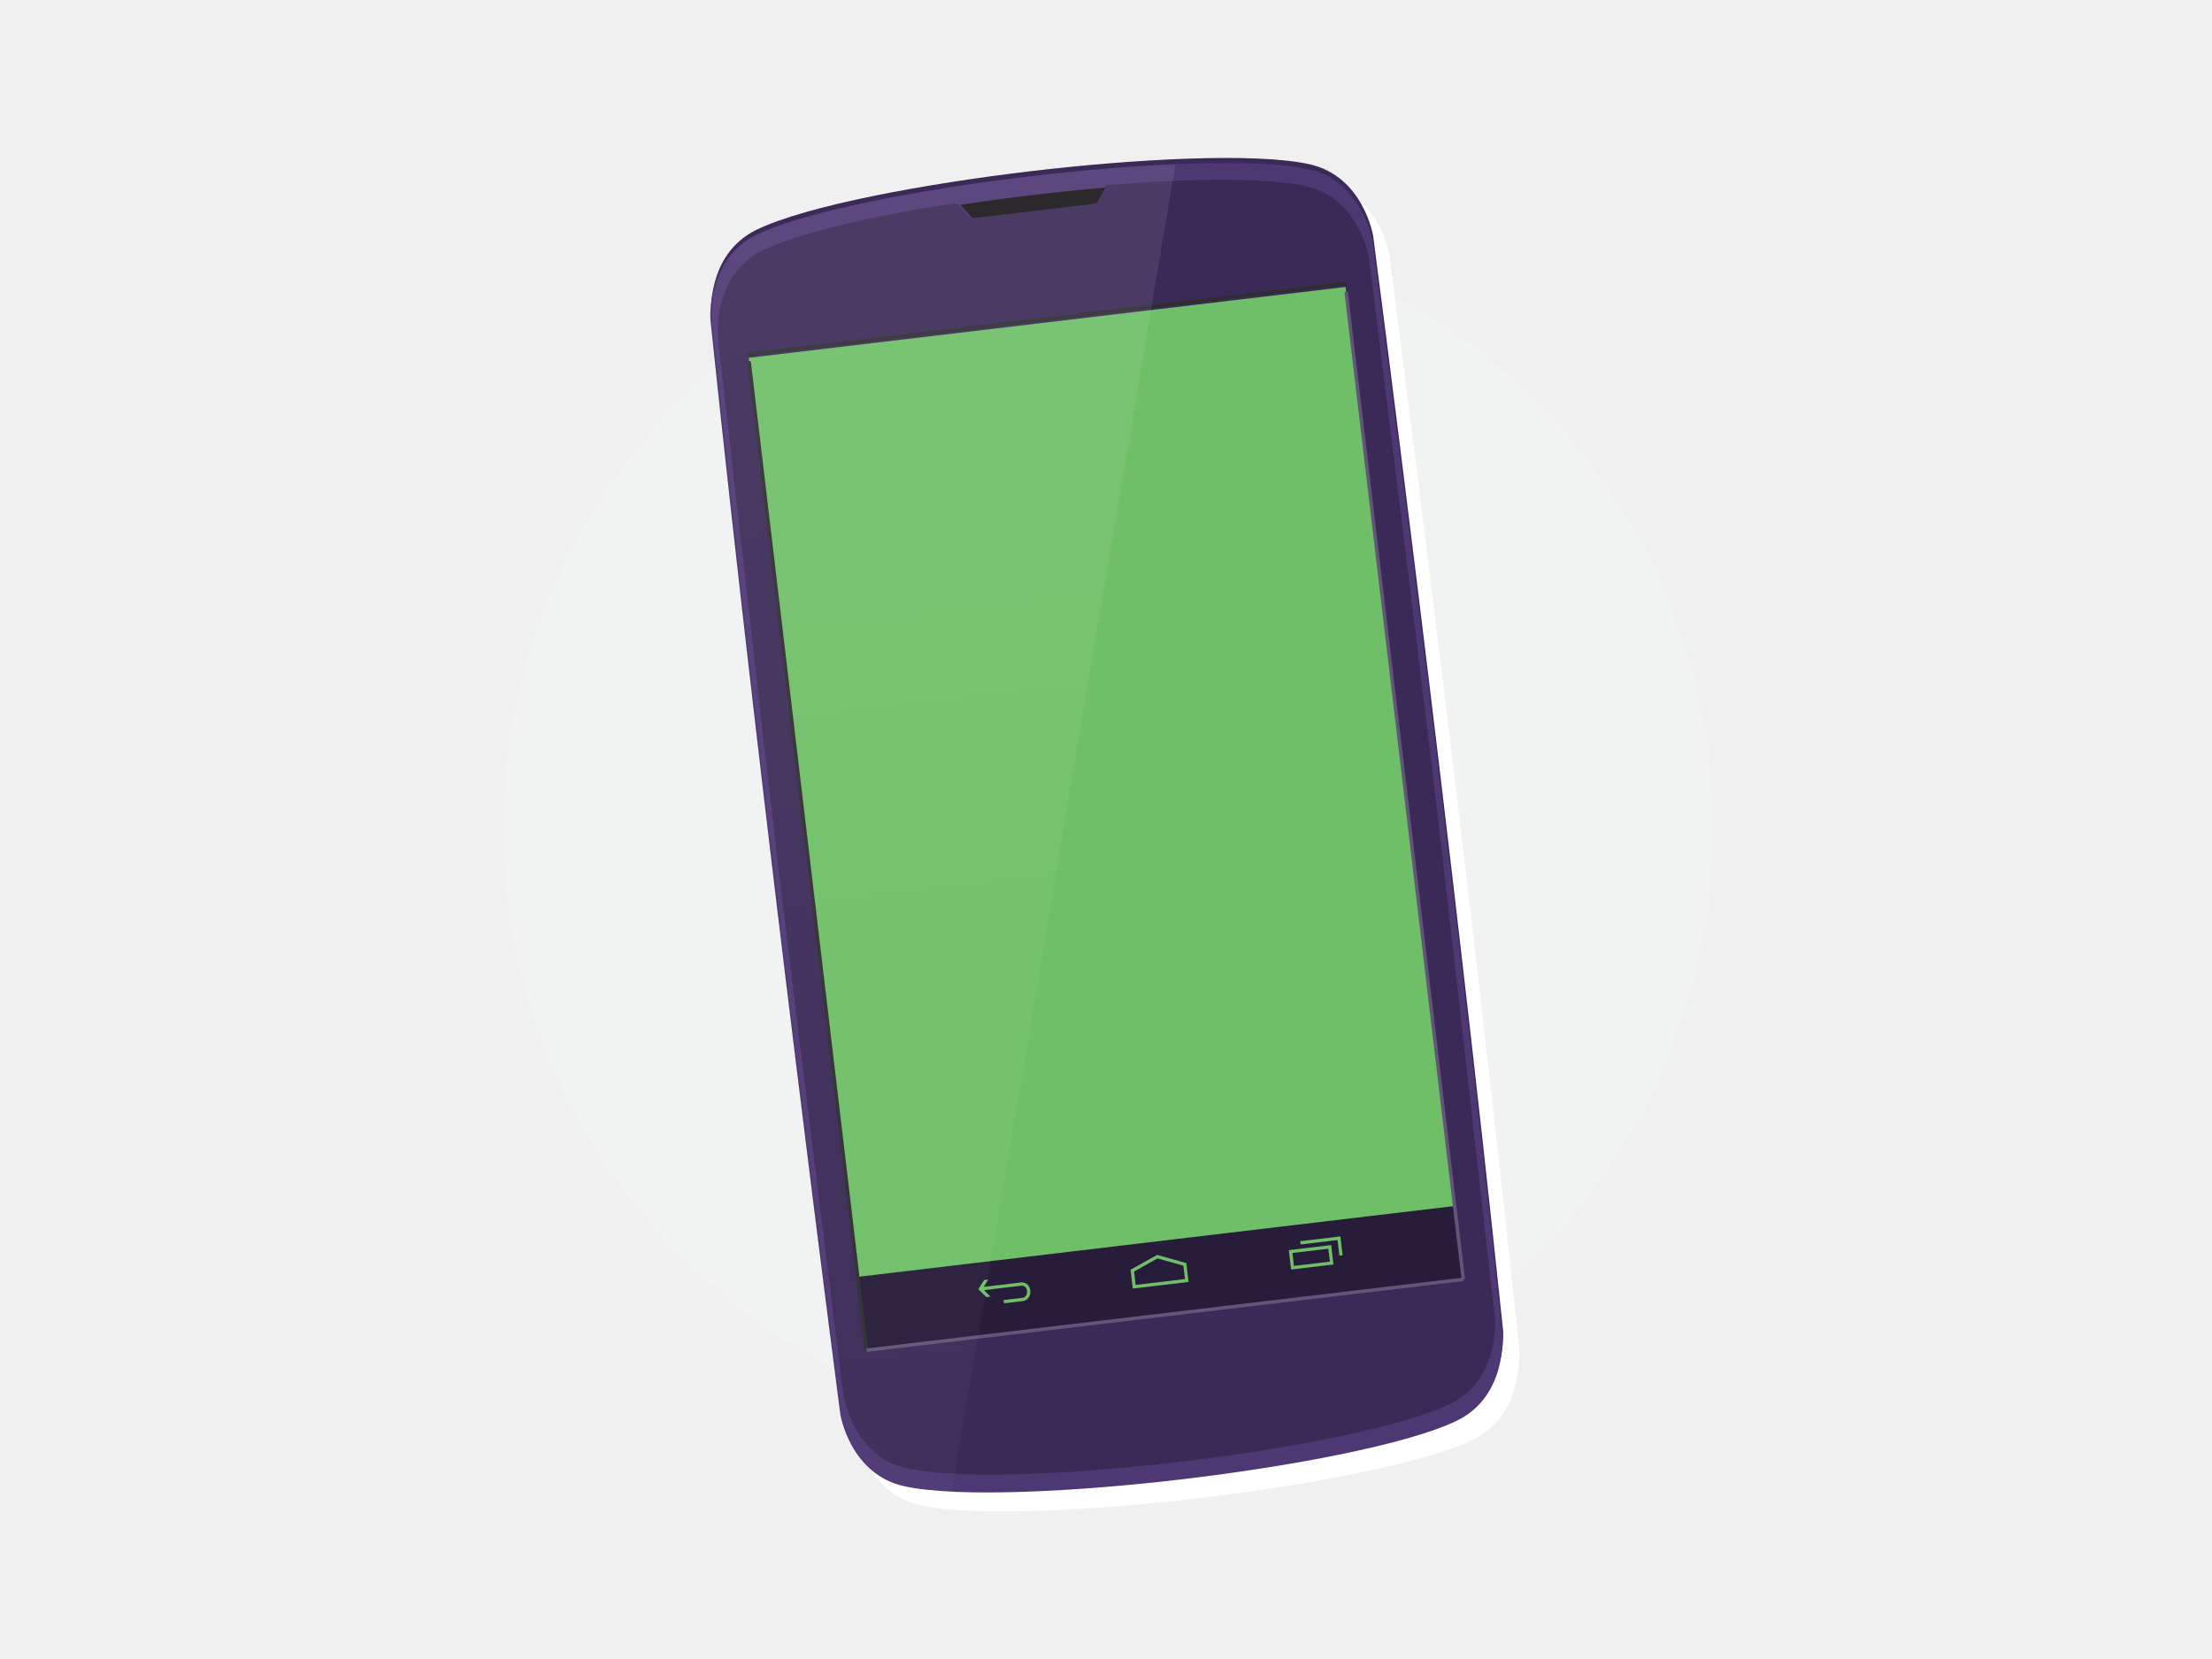
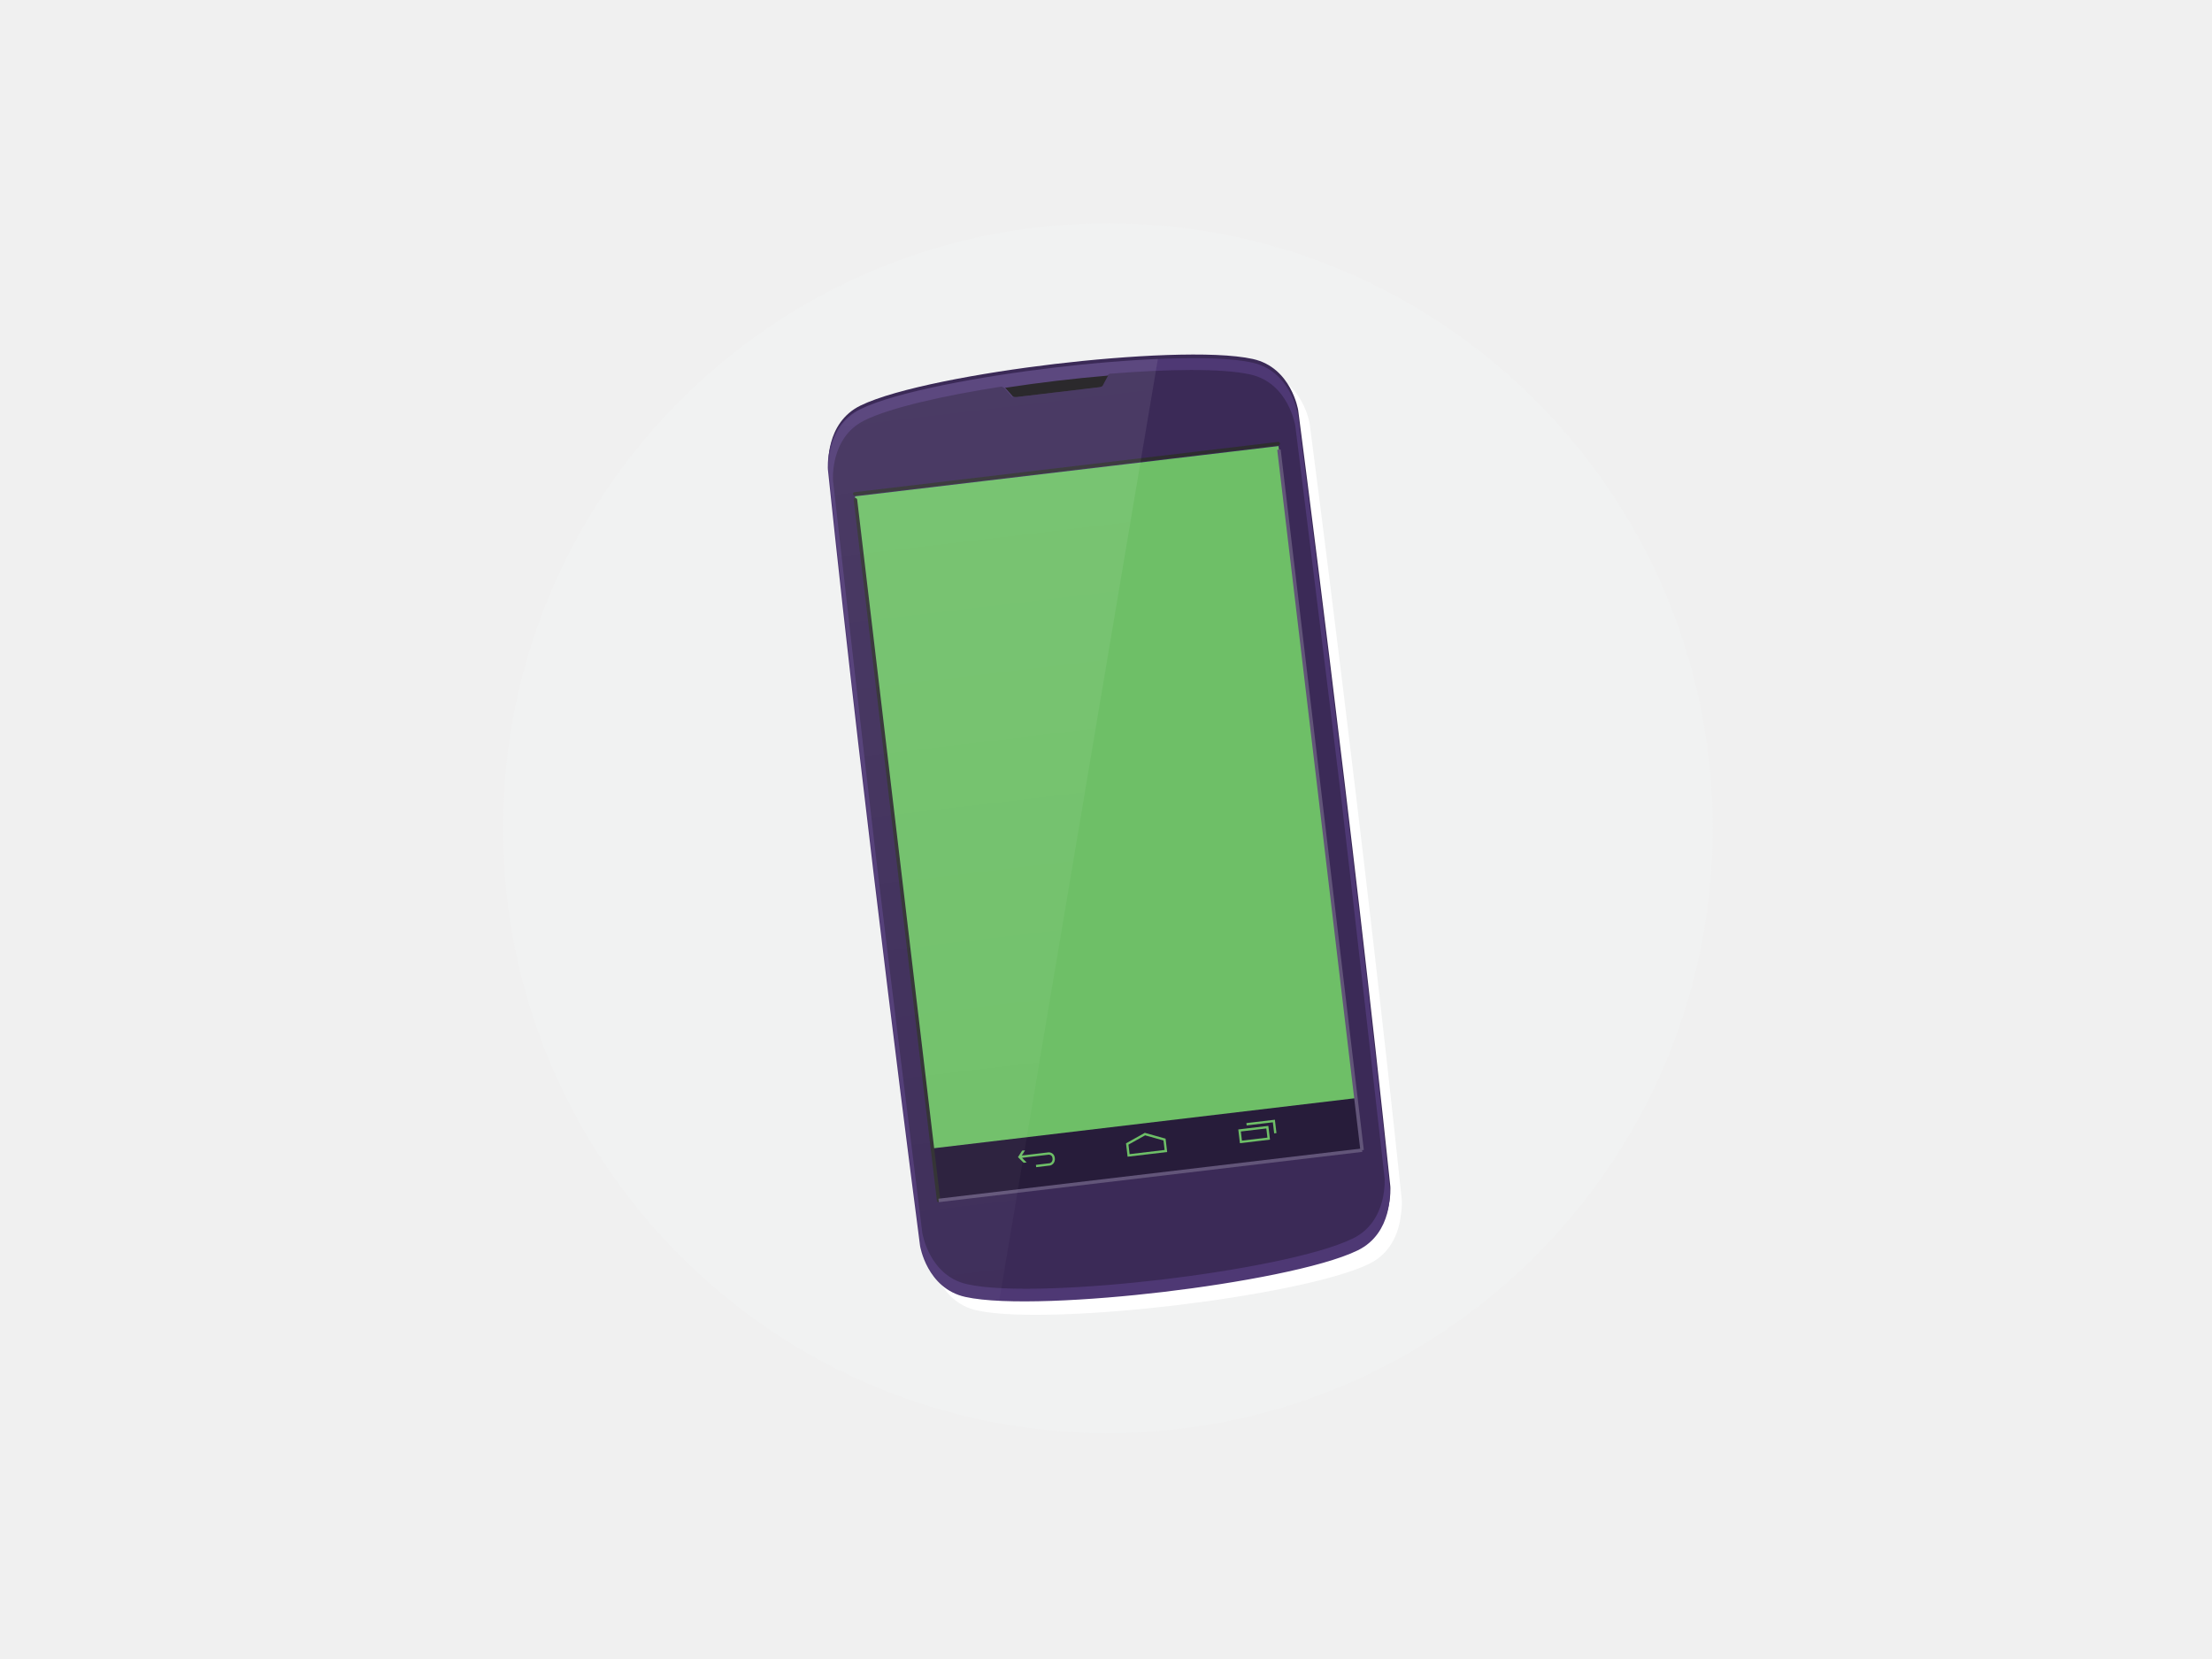
<svg xmlns="http://www.w3.org/2000/svg" version="1.1" id="Layer_1" x="0px" y="0px" width="640px" height="480px" viewBox="0 0 640 480" enable-background="new 0 0 640 480" xml:space="preserve">
  <circle fill="#F1F2F2" cx="320.543" cy="239.618" r="175" />
-   <path fill="#FFFFFF" d="M401.994,73.844c0,0-2.762-17.352-18.45-20.835c-15.688-3.483-50.911-1.521-80.909,2.04  c-29.999,3.561-64.703,9.898-79.14,16.957c-9.61,4.7-12.209,14.026-12.875,19.741c-0.595,3.653-0.391,6.307-0.39,6.31  c15.29,146.37,37.577,316.588,37.577,316.588s2.762,17.352,18.45,20.834c15.688,3.484,50.911,1.52,80.91-2.041  c29.996-3.561,64.702-9.896,79.139-16.955c9.62-4.704,12.215-14.045,12.878-19.759c0.593-3.645,0.389-6.292,0.389-6.292  C424.28,244.061,401.994,73.844,401.994,73.844z" />
+   <path fill="#FFFFFF" d="M378.92,122.545c0,0-1.96-12.312-13.091-14.783c-11.131-2.471-36.122-1.079-57.406,1.448  c-21.285,2.526-45.908,7.023-56.151,12.031c-6.818,3.334-8.663,9.952-9.135,14.006c-0.422,2.592-0.277,4.475-0.277,4.477  c10.849,103.852,26.661,224.624,26.661,224.624s1.959,12.312,13.09,14.782c11.131,2.472,36.122,1.078,57.407-1.448  c21.282-2.526,45.907-7.021,56.149-12.03c6.826-3.337,8.667-9.965,9.138-14.019c0.42-2.586,0.275-4.465,0.275-4.465  C394.732,243.316,378.92,122.545,378.92,122.545z" />
  <g>
-     <rect x="228.514" y="84.92" transform="matrix(-0.993 0.1179 -0.1179 -0.993 660.3212 410.7902)" fill="#6EBF67" width="179" height="280" />
+     <rect x="255.833" y="130.404" transform="matrix(-0.993 0.1179 -0.1179 -0.993 663.5202 420.2343)" fill="#6EBF67" width="127.003" height="198.664" />
    <g>
-       <path fill="#3B2A57" d="M397.314,68.357c0,0-2.762-17.352-18.449-20.835c-15.688-3.482-50.911-1.521-80.91,2.04    c-29.999,3.561-64.703,9.898-79.14,16.957c-14.435,7.058-13.059,24.568-13.06,24.575l0,0    c15.291,146.371,37.577,316.588,37.577,316.588l0,0c0,0,2.762,17.352,18.449,20.834c15.688,3.484,50.911,1.521,80.91-2.041    c29.999-3.561,64.703-9.896,79.14-16.955s13.06-24.574,13.06-24.574C419.602,238.574,397.314,68.357,397.314,68.357z     M423.213,368.722l-172.689,20.497l-33.91-285.694l172.689-20.497L423.213,368.722z" />
-       <path fill="#4E3874" d="M397.108,69.833c0,0-2.762-17.352-18.45-20.835c-15.688-3.482-50.913-1.521-80.91,2.04    c-29.999,3.561-64.702,9.898-79.139,16.957c-14.435,7.058-13.061,24.568-13.06,24.575l0,0    c15.291,146.371,37.577,316.588,37.577,316.588l0,0c0,0,2.762,17.351,18.45,20.834s50.911,1.52,80.91-2.041    c29.996-3.561,64.702-9.896,79.139-16.956c14.438-7.059,13.061-24.574,13.061-24.574    C419.395,240.05,397.108,69.833,397.108,69.833z M432.56,381.554c0,0,1.389,17.515-12.808,24.545    c-14.198,7.031-48.346,13.302-77.865,16.806c-29.519,3.504-64.188,5.401-79.635,1.889c-15.447-3.512-18.197-20.864-18.197-20.864    s-15.228-122.366-18.884-153.164c-3.656-30.799-17.534-153.654-17.534-153.654s-1.388-17.514,12.808-24.545    c10.758-5.328,32.971-10.217,55.945-13.798c0.5,0.186,0.972,0.466,1.363,0.892c2.114,2.318,2.739,3.08,2.739,3.08    s0.322,0.493,1.624,0.338c1.299-0.154,16.825-1.997,16.825-1.997s15.524-1.843,16.826-1.997s1.499-0.709,1.499-0.709    s0.428-0.887,1.943-3.635c0.278-0.506,0.673-0.888,1.116-1.187c23.174-1.896,45.916-2.342,57.621,0.319    c15.448,3.513,18.198,20.865,18.198,20.865s15.267,122.691,18.922,153.489S432.56,381.554,432.56,381.554z" />
-       <rect x="248.822" y="359.135" transform="matrix(0.993 -0.1179 0.1179 0.993 -41.2393 42.1538)" fill="#271C3A" width="173.899" height="21.202" />
+       <path fill="#3B2A57" d="M375.6,118.653c0,0-1.96-12.312-13.09-14.783c-11.132-2.471-36.123-1.079-57.407,1.447    c-21.285,2.526-45.908,7.023-56.15,12.031c-10.242,5.008-9.266,17.431-9.266,17.436l0,0    c10.849,103.852,26.662,224.624,26.662,224.624l0,0c0,0,1.959,12.312,13.09,14.782c11.131,2.473,36.122,1.079,57.406-1.448    c21.285-2.526,45.908-7.021,56.151-12.029c10.243-5.009,9.266-17.437,9.266-17.437C391.412,239.424,375.6,118.653,375.6,118.653z     M393.975,331.766l-122.525,14.543l-24.06-202.704l122.525-14.543L393.975,331.766z" />
+       <path fill="#4E3874" d="M375.453,119.7c0,0-1.959-12.312-13.091-14.783c-11.13-2.471-36.123-1.079-57.406,1.448    c-21.285,2.526-45.907,7.023-56.15,12.031c-10.242,5.008-9.267,17.431-9.266,17.436l0,0    c10.849,103.852,26.662,224.624,26.662,224.624l0,0c0,0,1.959,12.311,13.09,14.782s36.122,1.078,57.407-1.448    c21.282-2.526,45.907-7.021,56.149-12.03c10.244-5.009,9.267-17.437,9.267-17.437C391.266,240.471,375.453,119.7,375.453,119.7z     M400.606,340.87c0,0,0.985,12.427-9.087,17.415c-10.074,4.989-34.303,9.438-55.247,11.924s-45.542,3.832-56.502,1.34    c-10.96-2.491-12.911-14.803-12.911-14.803s-10.804-86.821-13.398-108.673c-2.594-21.852-12.44-109.02-12.44-109.02    s-0.985-12.427,9.087-17.415c7.633-3.78,23.393-7.249,39.694-9.79c0.355,0.132,0.689,0.331,0.967,0.633    c1.5,1.645,1.943,2.185,1.943,2.185s0.229,0.35,1.152,0.24c0.922-0.11,11.938-1.417,11.938-1.417s11.015-1.308,11.938-1.417    s1.063-0.503,1.063-0.503s0.304-0.629,1.378-2.58c0.197-0.359,0.478-0.63,0.792-0.842c16.442-1.345,32.577-1.662,40.882,0.226    c10.961,2.493,12.912,14.804,12.912,14.804s10.832,87.051,13.426,108.903S400.606,340.87,400.606,340.87z" />
+       <rect x="270.242" y="324.963" transform="matrix(0.993 -0.1179 0.1179 0.993 -36.8756 41.442)" fill="#271C3A" width="123.384" height="15.044" />
      <g>
        <g>
-           <path fill="#6EBF67" d="M385.821,365.856l-12.258,1.455l-0.667-5.614l12.258-1.455L385.821,365.856z M374.385,366.261      l10.39-1.233l-0.443-3.733l-10.39,1.232L374.385,366.261z" />
-           <polygon fill="#6EBF67" points="388.464,363.186 387.531,363.297 386.996,358.785 376.312,360.054 376.201,359.112       387.817,357.733     " />
+           <path fill="#6EBF67" d="M367.444,329.732l-8.696,1.033l-0.474-3.983l8.697-1.033L367.444,329.732z M359.33,330.02l7.372-0.875      l-0.314-2.648l-7.372,0.874L359.33,330.02z" />
+           <polygon fill="#6EBF67" points="369.319,327.838 368.658,327.917 368.278,324.716 360.698,325.616 360.619,324.948       368.861,323.97     " />
        </g>
-         <path fill="#6EBF67" d="M343.896,370.901l-16.139,1.916l-0.646-5.45l7.675-4.286l8.464,2.371L343.896,370.901z M328.581,371.766     l14.271-1.693l-0.46-3.878l-7.485-2.097l-6.786,3.791L328.581,371.766z" />
-         <path fill="#6EBF67" d="M295.486,371.043l-10.888,1.293l1.355-2.122l-1.21,0.144l-1.682,2.634l2.319,2.304l1.212-0.145     l-1.9-1.871l10.882-1.293c0.057-0.002,1.396-0.071,1.576,1.445c0.194,1.636-1.022,2.011-1.099,2.038l-5.677,0.674l0.112,0.94     l5.736-0.686c0.749-0.188,2.099-1.073,1.861-3.078C297.855,371.4,296.302,370.991,295.486,371.043z" />
+         <path fill="#6EBF67" d="M337.698,333.312l-11.45,1.359l-0.459-3.867l5.445-3.041l6.006,1.683L337.698,333.312z M326.832,333.926     l10.126-1.202l-0.326-2.751l-5.312-1.487l-4.814,2.689L326.832,333.926z" />
+         <path fill="#6EBF67" d="M303.351,333.413l-7.726,0.917l0.961-1.506l-0.859,0.103l-1.193,1.868l1.645,1.635l0.86-0.103     l-1.348-1.328l7.721-0.917c0.04-0.001,0.991-0.051,1.118,1.025c0.138,1.161-0.725,1.427-0.78,1.446l-4.028,0.478l0.08,0.668     l4.07-0.486c0.531-0.134,1.489-0.762,1.321-2.185C305.031,333.666,303.929,333.376,303.351,333.413z" />
      </g>
-       <path fill="#19171A" d="M278.128,59.615c2.116,2.317,2.74,3.08,2.74,3.08s0.322,0.493,1.624,0.338    c1.301-0.154,16.826-1.997,16.826-1.997s15.523-1.842,16.825-1.997c1.301-0.154,1.499-0.709,1.499-0.709s0.43-0.887,1.942-3.635    c0.083-0.148,0.177-0.284,0.276-0.412c-7.104,0.597-14.236,1.323-21.09,2.137c-6.855,0.813-13.959,1.777-21.005,2.86    C277.89,59.38,278.013,59.49,278.128,59.615z" />
-       <line fill="none" stroke="#2E2E30" stroke-linecap="round" stroke-linejoin="round" stroke-miterlimit="10" x1="216.496" y1="102.533" x2="389.183" y2="82.036" />
-       <line fill="none" stroke="#2E2E30" stroke-linecap="round" stroke-linejoin="round" stroke-miterlimit="10" x1="216.784" y1="104.957" x2="250.694" y2="390.651" />
-       <line fill="none" stroke="#625579" stroke-miterlimit="10" x1="250.693" y1="390.65" x2="423.381" y2="370.153" />
-       <line fill="none" stroke="#625579" stroke-miterlimit="10" x1="423.383" y1="370.153" x2="389.473" y2="84.459" />
-       <linearGradient id="SVGID_1_" gradientUnits="userSpaceOnUse" x1="293.12" y1="49.442" x2="293.12" y2="424.64" gradientTransform="matrix(0.993 -0.1179 0.1179 0.993 -26.2162 39.7025)">
+       <path fill="#19171A" d="M291.035,112.45c1.501,1.644,1.944,2.185,1.944,2.185s0.229,0.35,1.152,0.24    c0.923-0.109,11.938-1.417,11.938-1.417s11.014-1.307,11.938-1.417c0.923-0.11,1.063-0.503,1.063-0.503s0.305-0.629,1.378-2.579    c0.06-0.105,0.126-0.201,0.196-0.292c-5.041,0.423-10.101,0.938-14.964,1.516c-4.864,0.577-9.904,1.261-14.903,2.029    C290.866,112.284,290.953,112.361,291.035,112.45z" />
+       <line fill="none" stroke="#2E2E30" stroke-linecap="round" stroke-linejoin="round" stroke-miterlimit="10" x1="247.306" y1="142.901" x2="369.83" y2="128.358" />
+       <line fill="none" stroke="#2E2E30" stroke-linecap="round" stroke-linejoin="round" stroke-miterlimit="10" x1="247.51" y1="144.621" x2="271.57" y2="347.325" />
+       <line fill="none" stroke="#625579" stroke-miterlimit="10" x1="271.569" y1="347.324" x2="394.094" y2="332.781" />
+       <line fill="none" stroke="#625579" stroke-miterlimit="10" x1="394.096" y1="332.781" x2="370.035" y2="130.077" />
+       <linearGradient id="SVGID_1_" gradientUnits="userSpaceOnUse" x1="301.671" y1="105.232" x2="301.671" y2="371.441" gradientTransform="matrix(0.993 -0.1179 0.1179 0.993 -26.2162 39.7025)">
        <stop offset="0" style="stop-color:#FFFFFF" />
        <stop offset="1" style="stop-color:#FFFFFF;stop-opacity:0.3" />
      </linearGradient>
-       <path opacity="0.08" fill="url(#SVGID_1_)" d="M340.115,47.484c-13.516,0.593-28.297,1.884-41.99,3.51    c-29.999,3.561-64.703,9.898-79.14,16.957c-14.435,7.059-13.059,24.568-13.06,24.575l0,0    c15.291,146.37,37.577,316.588,37.577,316.588l0,0c0,0,2.762,17.352,18.449,20.834c3.568,0.793,8.158,1.301,13.455,1.574    L340.115,47.484z" />
+       <path opacity="0.08" fill="url(#SVGID_1_)" d="M335.016,103.843c-9.59,0.421-20.077,1.337-29.792,2.49    c-21.285,2.526-45.908,7.023-56.15,12.031c-10.242,5.008-9.266,17.431-9.266,17.437l0,0    c10.849,103.852,26.662,224.623,26.662,224.623l0,0c0,0,1.959,12.312,13.09,14.782c2.532,0.562,5.788,0.923,9.546,1.117    L335.016,103.843z" />
    </g>
  </g>
</svg>
